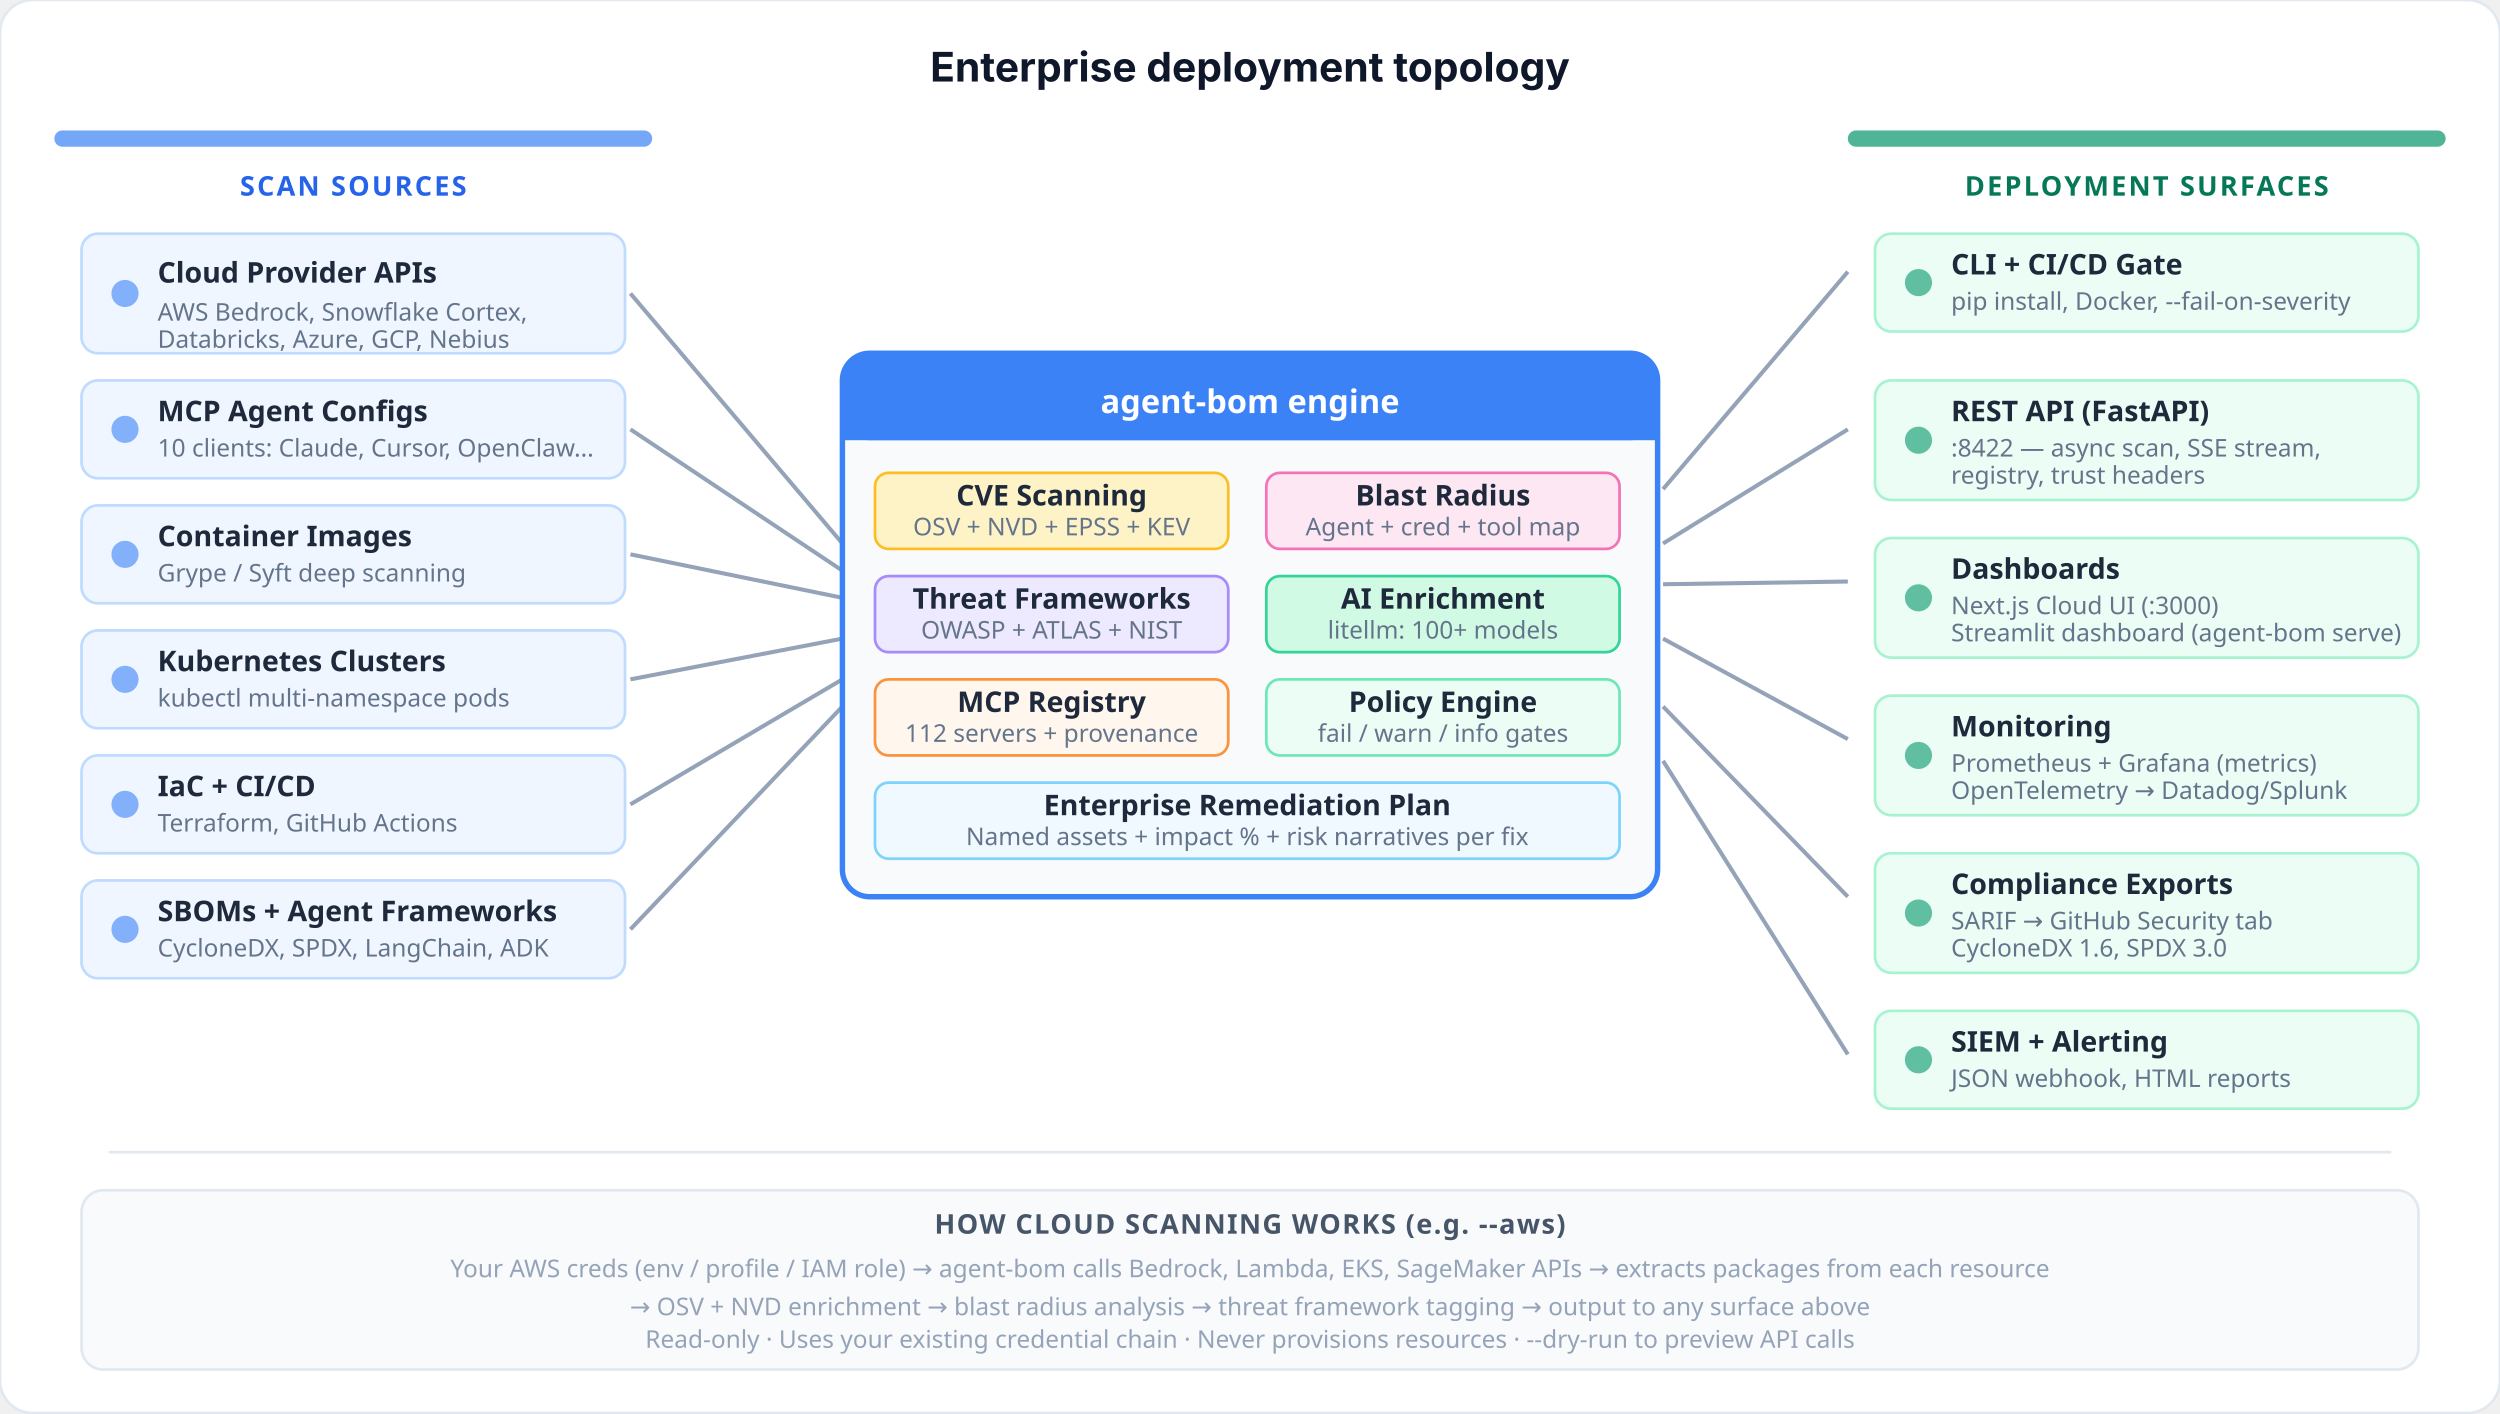
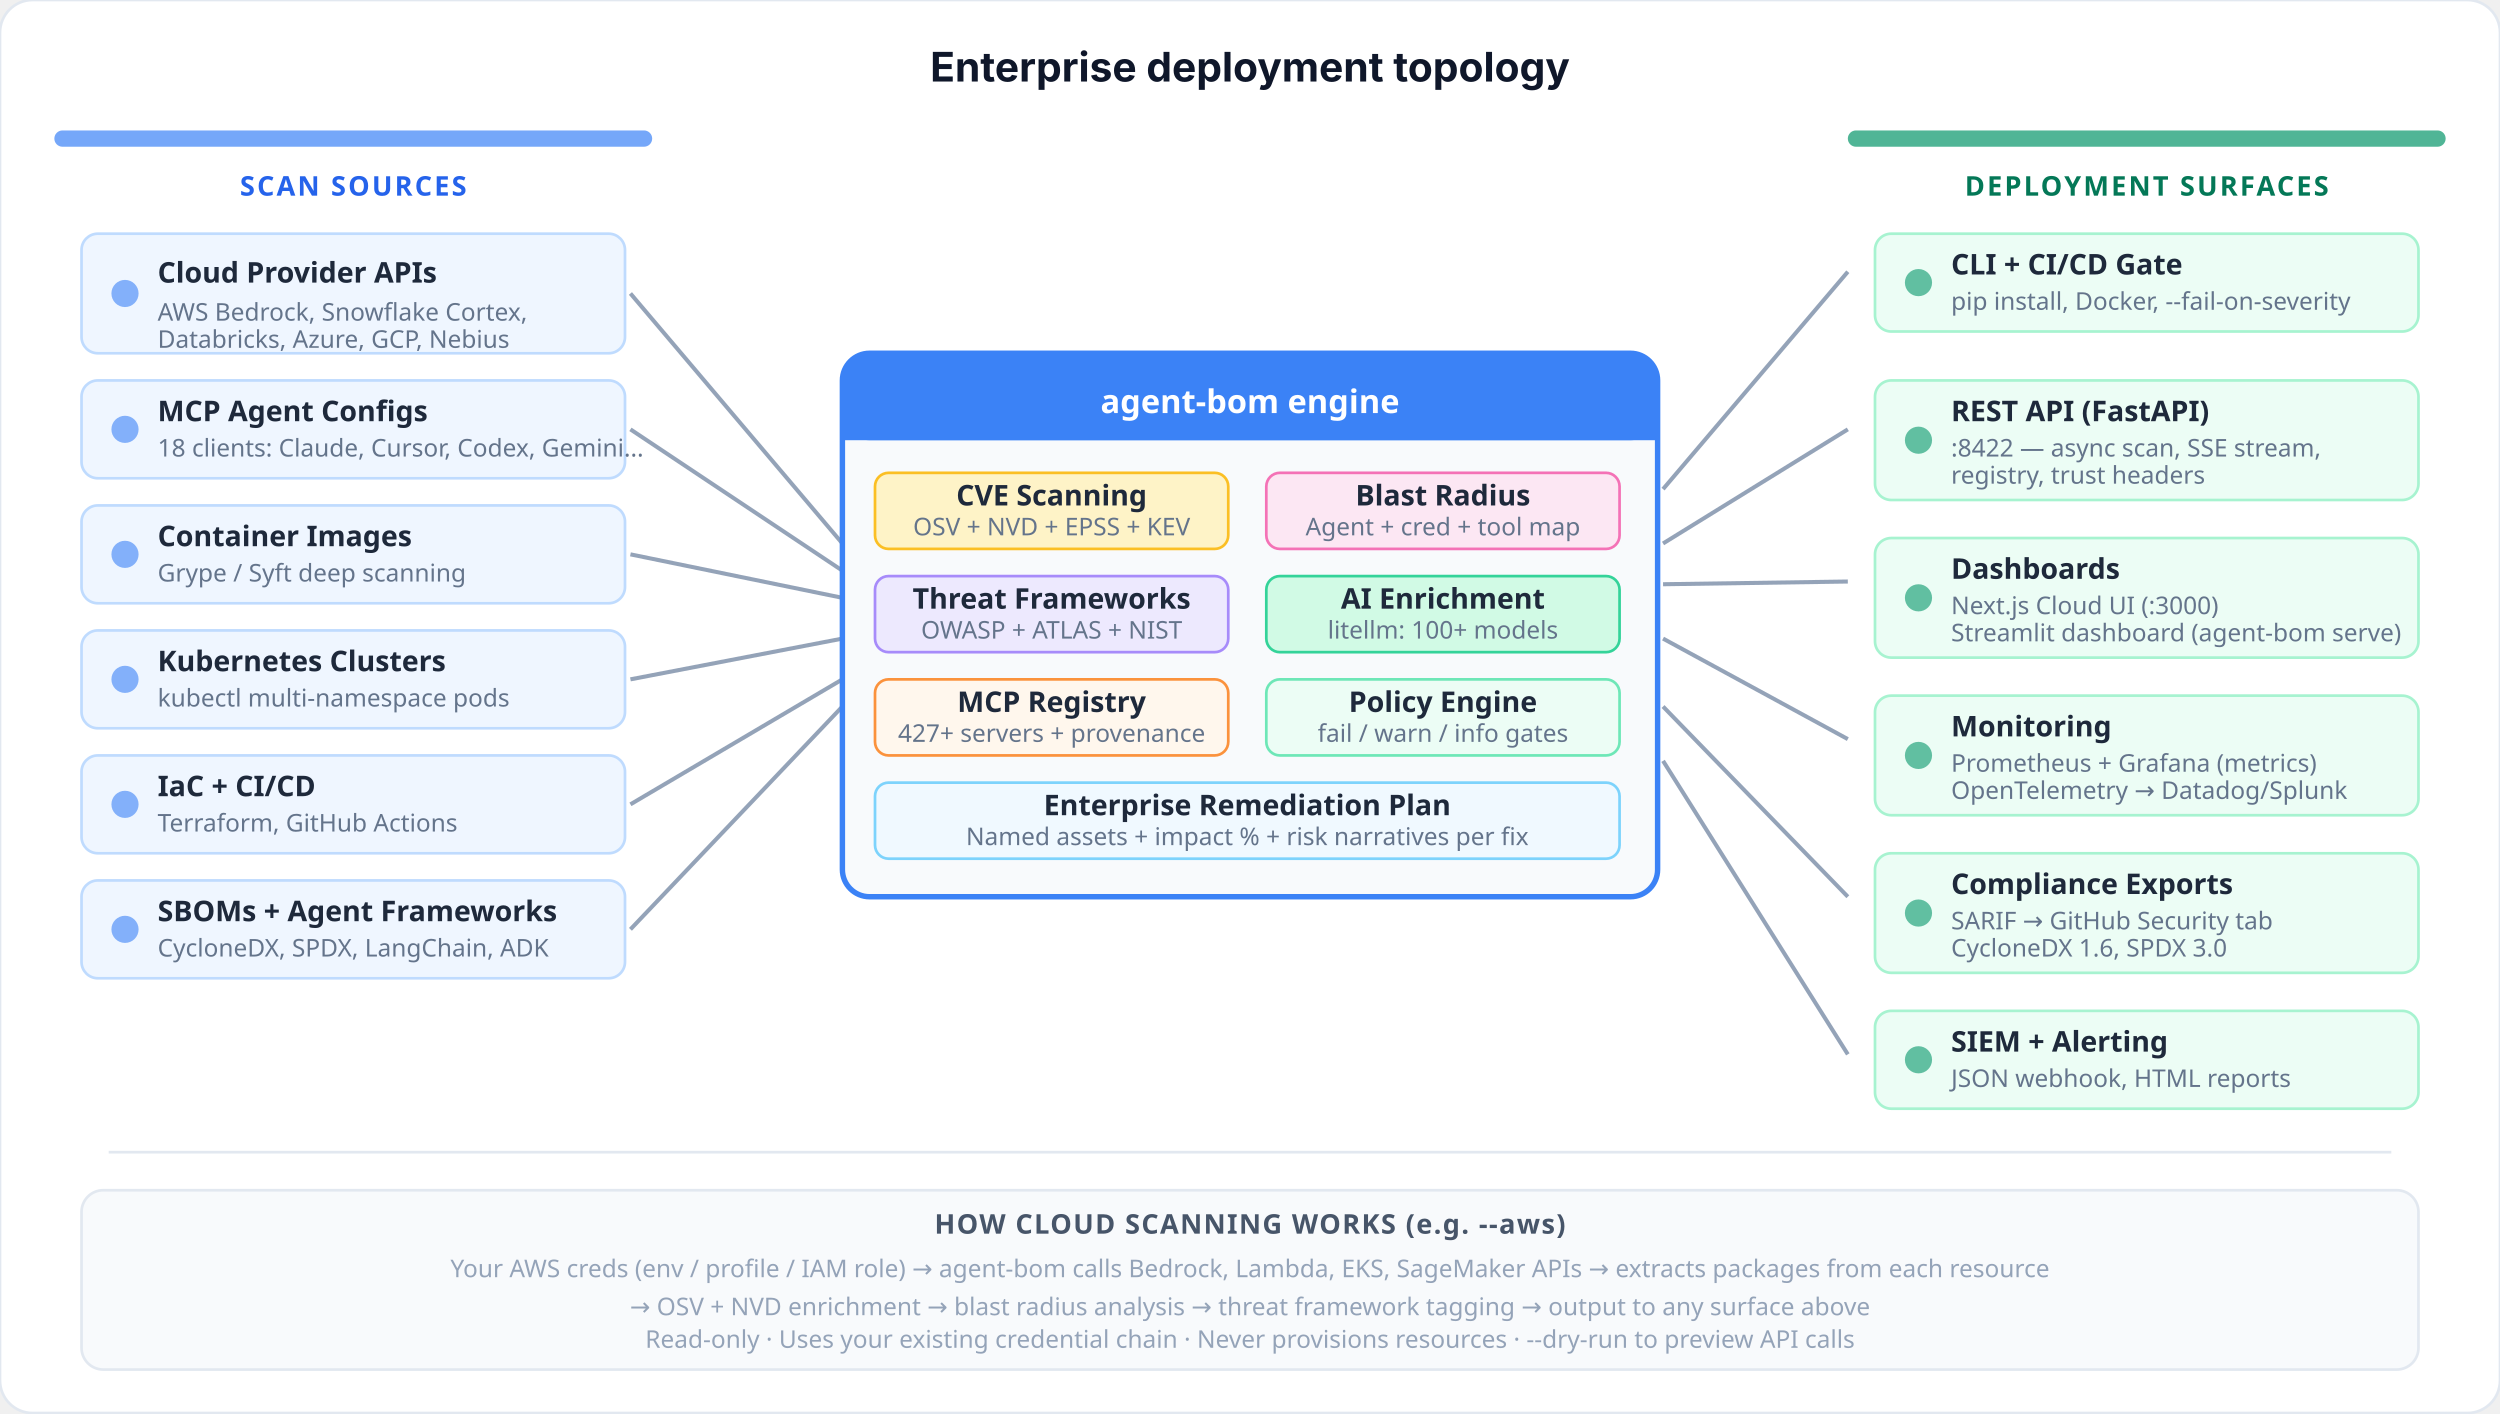
<svg xmlns="http://www.w3.org/2000/svg" viewBox="0 0 920 520" fill="none">
  <style>
    .title { font: 700 15px system-ui, -apple-system, sans-serif; fill: #0f172a; }
    .section-label { font: 700 10px system-ui, sans-serif; letter-spacing: 0.08em; }
    .node-label { font: 600 10.5px system-ui, sans-serif; fill: #1e293b; }
    .node-sub { font: 400 9px system-ui, sans-serif; fill: #64748b; }
    .connector { stroke: #94a3b8; stroke-width: 1.5; fill: none; }
    .footer { font: 500 9px system-ui, sans-serif; fill: #94a3b8; }
  </style>
  <rect width="920" height="520" rx="12" fill="#ffffff" stroke="#e2e8f0" stroke-width="1" />
  <text x="460" y="30" text-anchor="middle" class="title">Enterprise deployment topology</text>
  <rect x="20" y="48" width="220" height="6" rx="3" fill="#3b82f6" opacity="0.7" />
  <text x="130" y="72" text-anchor="middle" class="section-label" fill="#2563eb">SCAN SOURCES</text>
  <g transform="translate(30, 86)">
    <rect width="200" height="44" rx="6" fill="#eff6ff" stroke="#bfdbfe" stroke-width="1" />
    <circle cx="16" cy="22" r="5" fill="#3b82f6" opacity="0.6" />
    <text x="28" y="18" class="node-label">Cloud Provider APIs</text>
    <text x="28" y="32" class="node-sub">AWS Bedrock, Snowflake Cortex,</text>
    <text x="28" y="42" class="node-sub">Databricks, Azure, GCP, Nebius</text>
  </g>
  <g transform="translate(30, 140)">
    <rect width="200" height="36" rx="6" fill="#eff6ff" stroke="#bfdbfe" stroke-width="1" />
    <circle cx="16" cy="18" r="5" fill="#3b82f6" opacity="0.6" />
    <text x="28" y="15" class="node-label">MCP Agent Configs</text>
-     <text x="28" y="28" class="node-sub">10 clients: Claude, Cursor, OpenClaw...</text>
+     <text x="28" y="28" class="node-sub">18 clients: Claude, Cursor, Codex, Gemini...</text>
  </g>
  <g transform="translate(30, 186)">
    <rect width="200" height="36" rx="6" fill="#eff6ff" stroke="#bfdbfe" stroke-width="1" />
    <circle cx="16" cy="18" r="5" fill="#3b82f6" opacity="0.6" />
    <text x="28" y="15" class="node-label">Container Images</text>
    <text x="28" y="28" class="node-sub">Grype / Syft deep scanning</text>
  </g>
  <g transform="translate(30, 232)">
    <rect width="200" height="36" rx="6" fill="#eff6ff" stroke="#bfdbfe" stroke-width="1" />
    <circle cx="16" cy="18" r="5" fill="#3b82f6" opacity="0.6" />
    <text x="28" y="15" class="node-label">Kubernetes Clusters</text>
    <text x="28" y="28" class="node-sub">kubectl multi-namespace pods</text>
  </g>
  <g transform="translate(30, 278)">
    <rect width="200" height="36" rx="6" fill="#eff6ff" stroke="#bfdbfe" stroke-width="1" />
    <circle cx="16" cy="18" r="5" fill="#3b82f6" opacity="0.6" />
    <text x="28" y="15" class="node-label">IaC + CI/CD</text>
    <text x="28" y="28" class="node-sub">Terraform, GitHub Actions</text>
  </g>
  <g transform="translate(30, 324)">
    <rect width="200" height="36" rx="6" fill="#eff6ff" stroke="#bfdbfe" stroke-width="1" />
    <circle cx="16" cy="18" r="5" fill="#3b82f6" opacity="0.6" />
    <text x="28" y="15" class="node-label">SBOMs + Agent Frameworks</text>
    <text x="28" y="28" class="node-sub">CycloneDX, SPDX, LangChain, ADK</text>
  </g>
  <g>
    <path d="M232 108 L310 200" class="connector" />
    <path d="M232 158 L310 210" class="connector" />
    <path d="M232 204 L310 220" class="connector" />
    <path d="M232 250 L310 235" class="connector" />
    <path d="M232 296 L310 250" class="connector" />
    <path d="M232 342 L310 260" class="connector" />
  </g>
  <g transform="translate(310, 130)">
    <rect width="300" height="200" rx="10" fill="#f8fafc" stroke="#3b82f6" stroke-width="2" />
    <rect width="300" height="32" rx="10" fill="#3b82f6" />
    <rect y="20" width="300" height="12" fill="#3b82f6" />
    <text x="150" y="22" text-anchor="middle" font-family="system-ui, sans-serif" font-size="12" font-weight="700" fill="#ffffff">agent-bom engine</text>
    <g transform="translate(12, 44)">
      <rect width="130" height="28" rx="5" fill="#fef3c7" stroke="#fbbf24" stroke-width="1" />
      <text x="65" y="12" text-anchor="middle" class="node-label" fill="#92400e">CVE Scanning</text>
      <text x="65" y="23" text-anchor="middle" class="node-sub" fill="#a16207">OSV + NVD + EPSS + KEV</text>
    </g>
    <g transform="translate(156, 44)">
      <rect width="130" height="28" rx="5" fill="#fce7f3" stroke="#f472b6" stroke-width="1" />
      <text x="65" y="12" text-anchor="middle" class="node-label" fill="#9d174d">Blast Radius</text>
      <text x="65" y="23" text-anchor="middle" class="node-sub" fill="#be185d">Agent + cred + tool map</text>
    </g>
    <g transform="translate(12, 82)">
      <rect width="130" height="28" rx="5" fill="#ede9fe" stroke="#a78bfa" stroke-width="1" />
      <text x="65" y="12" text-anchor="middle" class="node-label" fill="#5b21b6">Threat Frameworks</text>
      <text x="65" y="23" text-anchor="middle" class="node-sub" fill="#6d28d9">OWASP + ATLAS + NIST</text>
    </g>
    <g transform="translate(156, 82)">
      <rect width="130" height="28" rx="5" fill="#d1fae5" stroke="#34d399" stroke-width="1" />
      <text x="65" y="12" text-anchor="middle" class="node-label" fill="#065f46">AI Enrichment</text>
      <text x="65" y="23" text-anchor="middle" class="node-sub" fill="#047857">litellm: 100+ models</text>
    </g>
    <g transform="translate(12, 120)">
      <rect width="130" height="28" rx="5" fill="#fff7ed" stroke="#fb923c" stroke-width="1" />
      <text x="65" y="12" text-anchor="middle" class="node-label" fill="#9a3412">MCP Registry</text>
-       <text x="65" y="23" text-anchor="middle" class="node-sub" fill="#c2410c">112 servers + provenance</text>
+       <text x="65" y="23" text-anchor="middle" class="node-sub" fill="#c2410c">427+ servers + provenance</text>
    </g>
    <g transform="translate(156, 120)">
      <rect width="130" height="28" rx="5" fill="#ecfdf5" stroke="#6ee7b7" stroke-width="1" />
      <text x="65" y="12" text-anchor="middle" class="node-label" fill="#065f46">Policy Engine</text>
      <text x="65" y="23" text-anchor="middle" class="node-sub" fill="#047857">fail / warn / info gates</text>
    </g>
    <g transform="translate(12, 158)">
      <rect width="274" height="28" rx="5" fill="#f0f9ff" stroke="#7dd3fc" stroke-width="1" />
      <text x="137" y="12" text-anchor="middle" class="node-label" fill="#0c4a6e">Enterprise Remediation Plan</text>
      <text x="137" y="23" text-anchor="middle" class="node-sub" fill="#0369a1">Named assets + impact % + risk narratives per fix</text>
    </g>
  </g>
  <g>
    <path d="M612 180 L680 100" class="connector" />
    <path d="M612 200 L680 158" class="connector" />
    <path d="M612 215 L680 214" class="connector" />
    <path d="M612 235 L680 272" class="connector" />
    <path d="M612 260 L680 330" class="connector" />
    <path d="M612 280 L680 388" class="connector" />
  </g>
  <rect x="680" y="48" width="220" height="6" rx="3" fill="#059669" opacity="0.7" />
  <text x="790" y="72" text-anchor="middle" class="section-label" fill="#047857">DEPLOYMENT SURFACES</text>
  <g transform="translate(690, 86)">
    <rect width="200" height="36" rx="6" fill="#ecfdf5" stroke="#a7f3d0" stroke-width="1" />
    <circle cx="16" cy="18" r="5" fill="#059669" opacity="0.6" />
    <text x="28" y="15" class="node-label">CLI + CI/CD Gate</text>
    <text x="28" y="28" class="node-sub">pip install, Docker, --fail-on-severity</text>
  </g>
  <g transform="translate(690, 140)">
    <rect width="200" height="44" rx="6" fill="#ecfdf5" stroke="#a7f3d0" stroke-width="1" />
    <circle cx="16" cy="22" r="5" fill="#059669" opacity="0.6" />
    <text x="28" y="15" class="node-label">REST API (FastAPI)</text>
    <text x="28" y="28" class="node-sub">:8422 — async scan, SSE stream,</text>
    <text x="28" y="38" class="node-sub">registry, trust headers</text>
  </g>
  <g transform="translate(690, 198)">
    <rect width="200" height="44" rx="6" fill="#ecfdf5" stroke="#a7f3d0" stroke-width="1" />
    <circle cx="16" cy="22" r="5" fill="#059669" opacity="0.6" />
    <text x="28" y="15" class="node-label">Dashboards</text>
    <text x="28" y="28" class="node-sub">Next.js Cloud UI (:3000)</text>
    <text x="28" y="38" class="node-sub">Streamlit dashboard (agent-bom serve)</text>
  </g>
  <g transform="translate(690, 256)">
    <rect width="200" height="44" rx="6" fill="#ecfdf5" stroke="#a7f3d0" stroke-width="1" />
    <circle cx="16" cy="22" r="5" fill="#059669" opacity="0.6" />
    <text x="28" y="15" class="node-label">Monitoring</text>
    <text x="28" y="28" class="node-sub">Prometheus + Grafana (metrics)</text>
    <text x="28" y="38" class="node-sub">OpenTelemetry → Datadog/Splunk</text>
  </g>
  <g transform="translate(690, 314)">
    <rect width="200" height="44" rx="6" fill="#ecfdf5" stroke="#a7f3d0" stroke-width="1" />
    <circle cx="16" cy="22" r="5" fill="#059669" opacity="0.6" />
    <text x="28" y="15" class="node-label">Compliance Exports</text>
    <text x="28" y="28" class="node-sub">SARIF → GitHub Security tab</text>
    <text x="28" y="38" class="node-sub">CycloneDX 1.6, SPDX 3.0</text>
  </g>
  <g transform="translate(690, 372)">
    <rect width="200" height="36" rx="6" fill="#ecfdf5" stroke="#a7f3d0" stroke-width="1" />
    <circle cx="16" cy="18" r="5" fill="#059669" opacity="0.6" />
    <text x="28" y="15" class="node-label">SIEM + Alerting</text>
    <text x="28" y="28" class="node-sub">JSON webhook, HTML reports</text>
  </g>
  <line x1="40" y1="424" x2="880" y2="424" stroke="#e2e8f0" stroke-width="1" />
  <g transform="translate(30, 438)">
    <rect width="860" height="66" rx="8" fill="#f8fafc" stroke="#e2e8f0" stroke-width="1" />
    <text x="430" y="16" text-anchor="middle" font-family="system-ui, sans-serif" font-size="10" font-weight="700" fill="#475569" letter-spacing="0.05em">HOW CLOUD SCANNING WORKS (e.g. --aws)</text>
    <text x="430" y="32" text-anchor="middle" class="footer" fill="#64748b">Your AWS creds (env / profile / IAM role)  →  agent-bom calls Bedrock, Lambda, EKS, SageMaker APIs  →  extracts packages from each resource</text>
    <text x="430" y="46" text-anchor="middle" class="footer" fill="#64748b">→  OSV + NVD enrichment  →  blast radius analysis  →  threat framework tagging  →  output to any surface above</text>
    <text x="430" y="58" text-anchor="middle" class="footer" fill="#94a3b8">Read-only  ·  Uses your existing credential chain  ·  Never provisions resources  ·  --dry-run to preview API calls</text>
  </g>
</svg>
